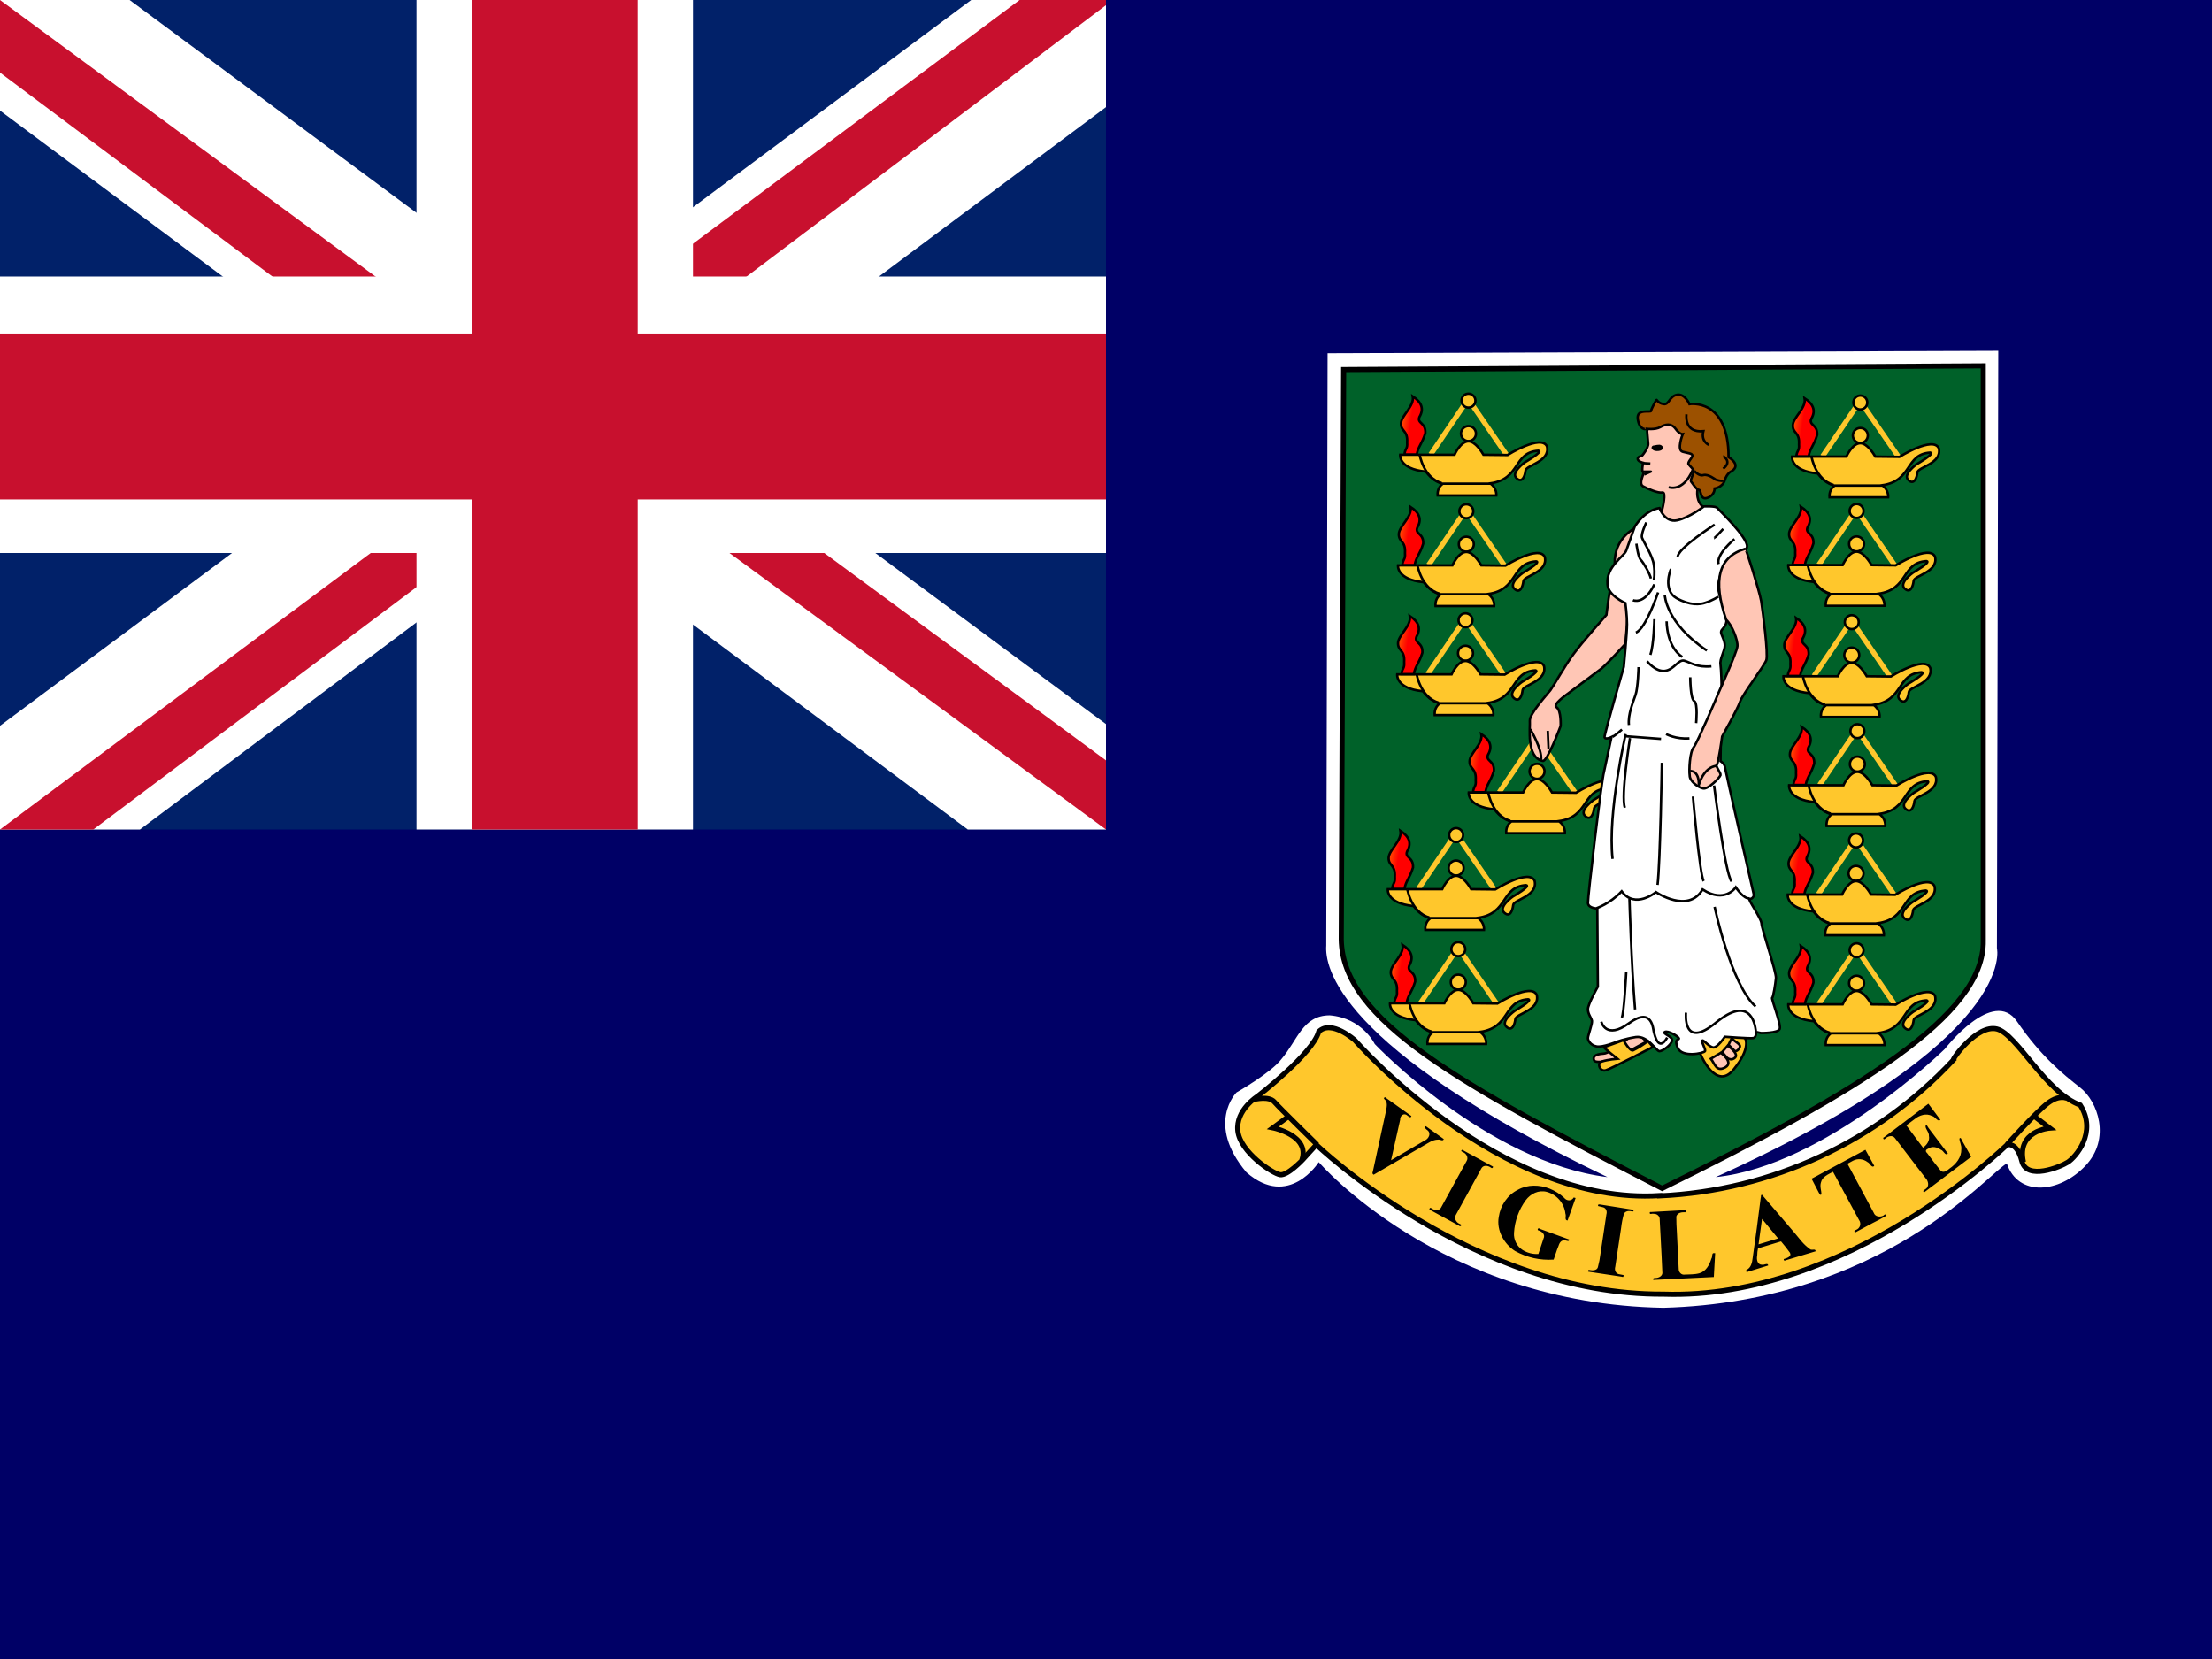
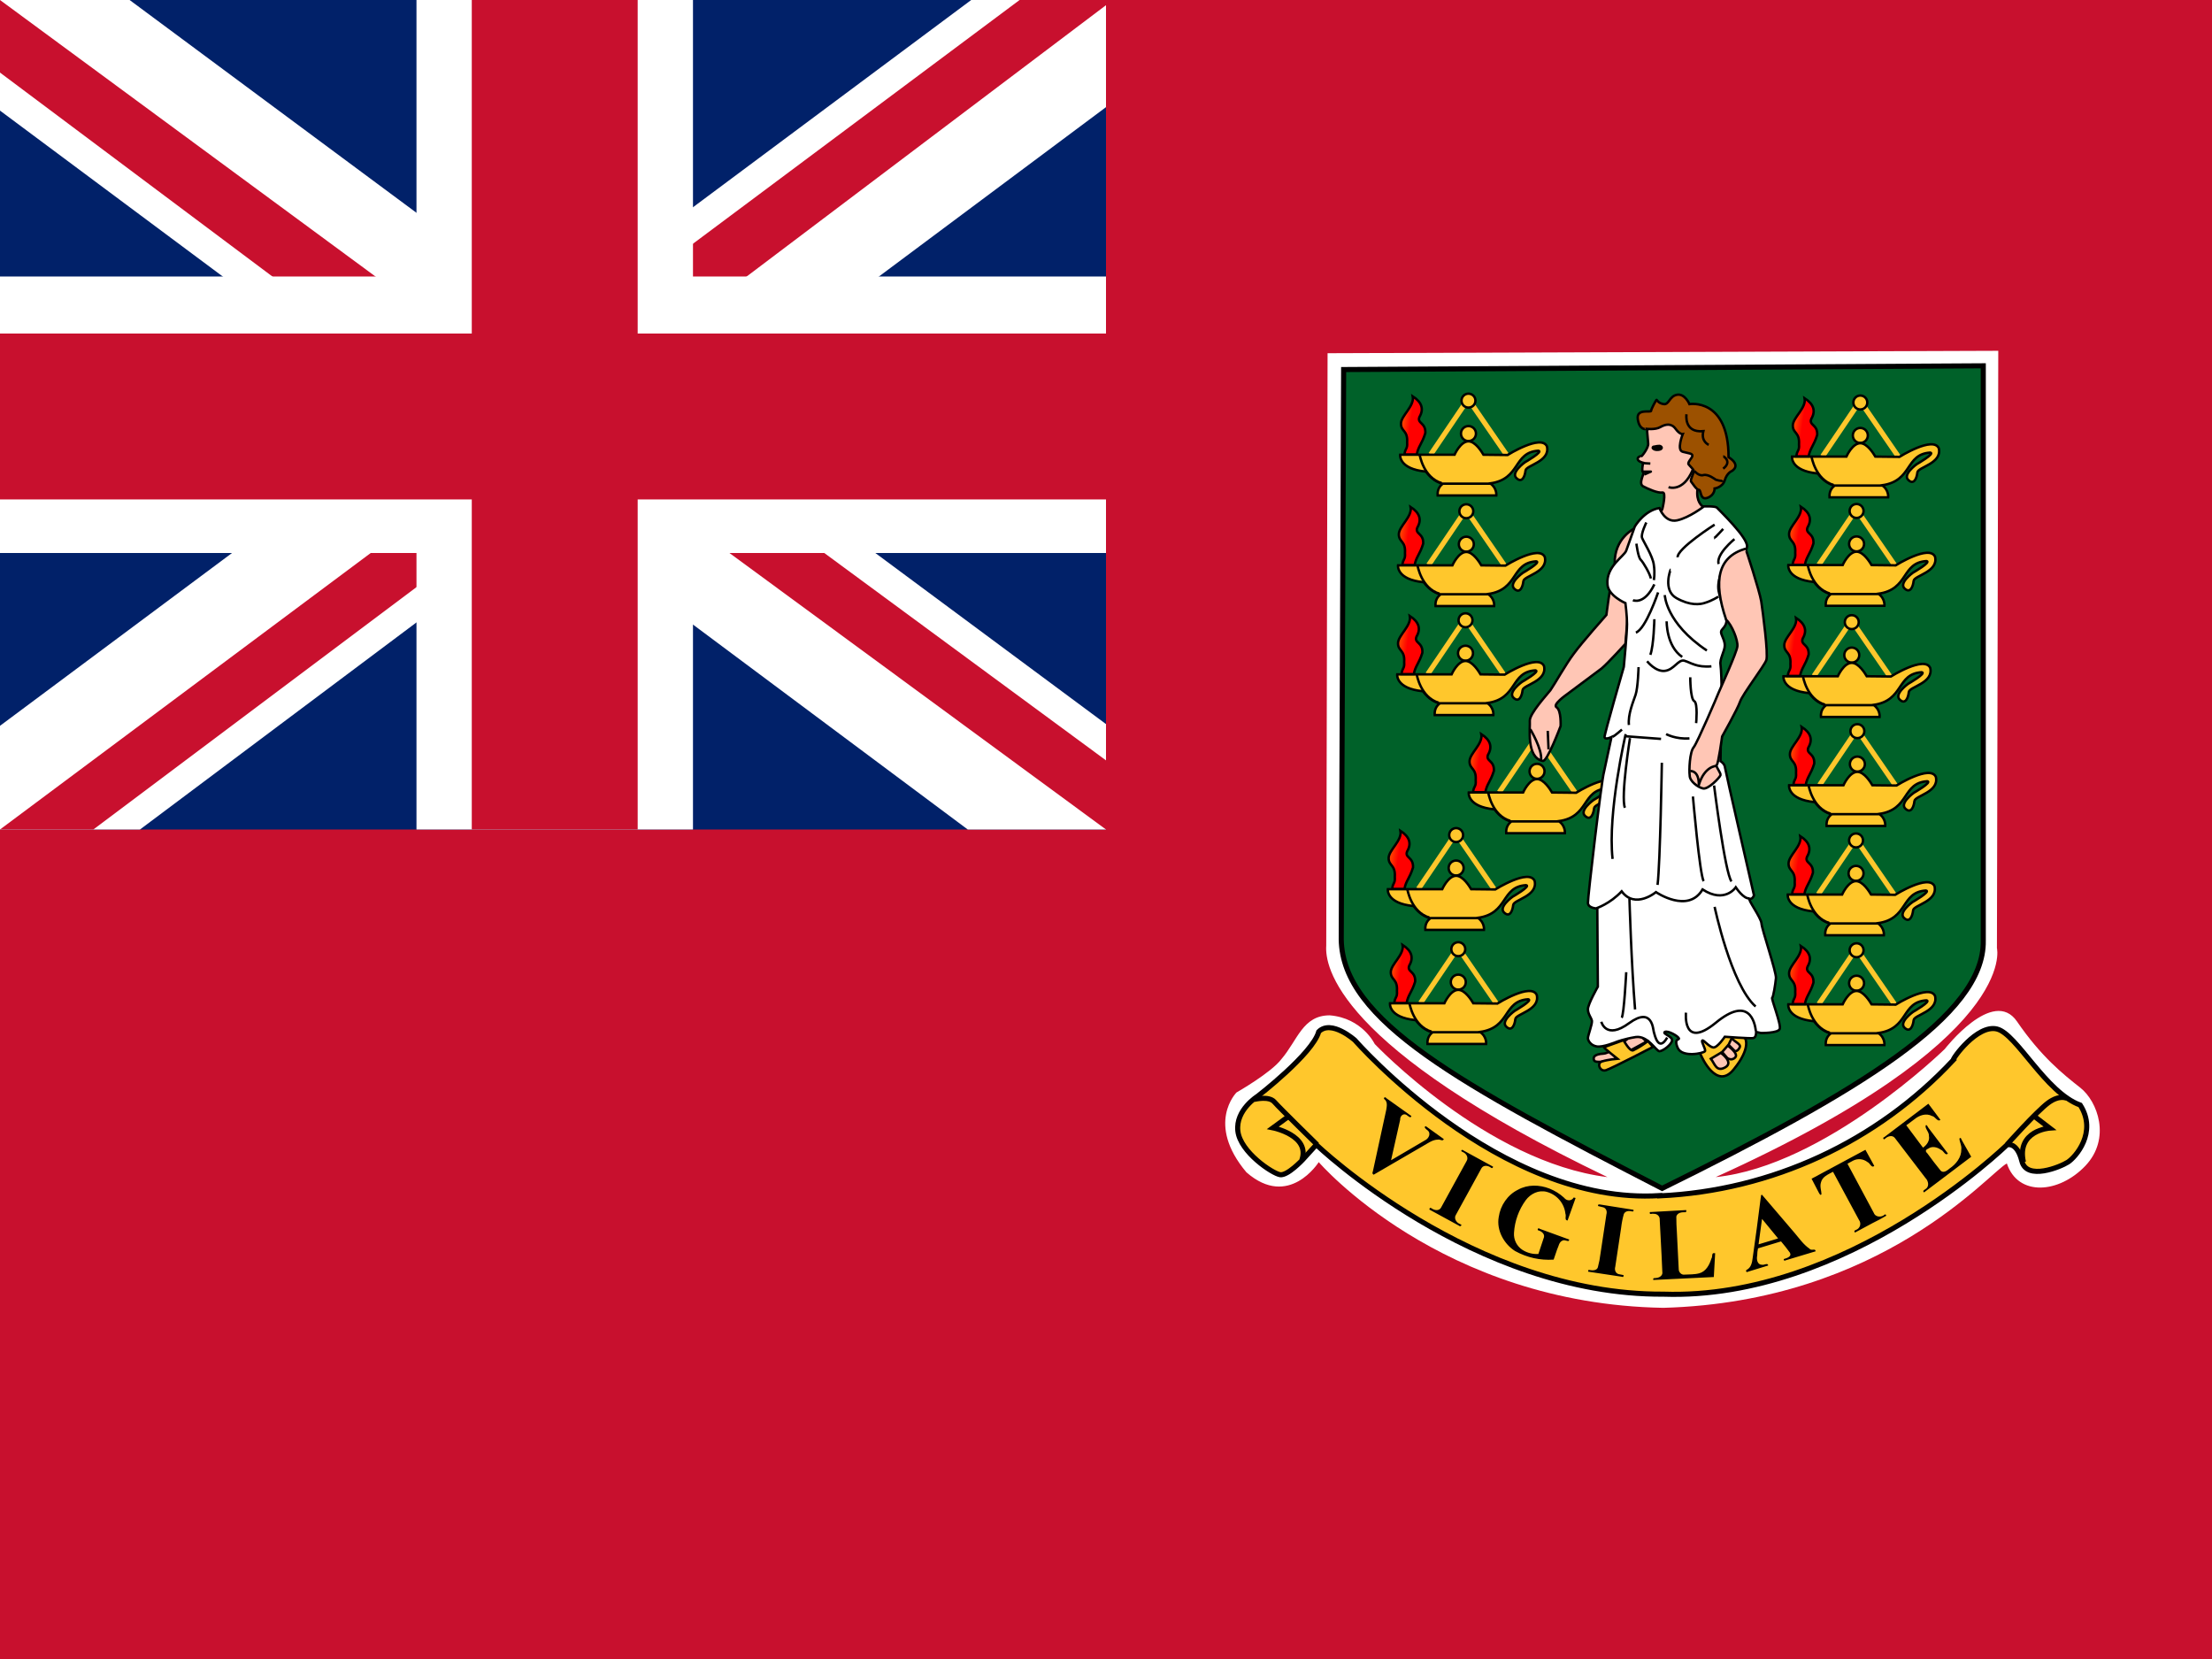
<svg xmlns="http://www.w3.org/2000/svg" xmlns:xlink="http://www.w3.org/1999/xlink" id="flag-icons-vg" viewBox="0 0 640 480">
  <defs>
    <linearGradient id="vg-a" x1="103.1" x2="92.6" y1="111.3" y2="107.8" gradientTransform="matrix(.99614 0 0 2.25255 703.8 -75)" gradientUnits="userSpaceOnUse">
      <stop offset="0" stop-color="red" />
      <stop offset="1" stop-color="#ff0" />
    </linearGradient>
  </defs>
-   <path fill="#006" d="M0 0h640v480H0Z" />
+   <path fill="#c8102e" d="M0 0h640v480H0Z" />
  <path fill="#012169" d="M0 0h320v240H0Z" />
  <path fill="#fff" d="m37.5 0 122 90.5L281 0h39v31l-120 89.5 120 89V240h-40l-120-89.5L40.5 240H0v-30l119.5-89L0 32V0Z" />
  <path fill="#c8102e" d="M212 140.5 320 220v20l-135.5-99.5Zm-92 10 3 17.5-96 72H0ZM320 0v1.5l-124.5 94 1-22L295 0ZM0 0l119.5 88h-30L0 21Z" />
  <path fill="#fff" d="M120.5 0v240h80V0ZM0 80v80h320V80Z" />
  <path fill="#c8102e" d="M0 96.5v48h320v-48zM136.5 0v240h48V0Z" />
  <g transform="translate(-217.5 -9.4)scale(.77497)">
    <path fill="#fff" d="m776.3 144 250.4-.9-.5 223s8.8 34-105 85.5c40.9-4.2 85.5-47.8 85.5-47.8s18.1-23.3 27-10.3 17.1 19.6 23.6 24.7 11.6 19 1.9 29.2c-9.8 10.3-25.1 11.6-29.3-.9-6.5 3.3-46.4 51.6-128.2 53.9C818.5 499 773 446 773 446s-11.1 17.7-27 3.8c-15.3-18.2-3.7-29.8-3.7-29.8s13-7.4 16.8-12.5c6-7 7.9-16.3 18-16.3 12.2 1 16.8 10.7 16.8 10.7s41.8 44.1 86.9 49.7c-101.7-48.8-105.5-79-105-86.4z" />
    <path fill="#006129" stroke="#000" stroke-width="1.9" d="m782.3 150.1 238.8-1.4v214.6c.5 28-46.5 56.3-119.9 92.5-75.7-39-119.4-62.7-119.8-93z" />
    <g id="vg-b" fill="#ffc72c" stroke="#000" stroke-width=".9">
      <path fill="none" stroke="#ffc72c" stroke-width="1.9" d="m814.8 181.8 14-20.7 14.3 20.8" />
      <path d="M831.7 174a2.8 2.8 0 1 1-5.6 0 2.8 2.8 0 0 1 5.6 0z" />
      <path d="M817.4 197.1h21.9s.3-2.8-2.3-4.5c11.5-1.6 8.5-11.6 18-12.2 2 .3-5 4.3-5 4.3s-5.7 4-3 6.1c2 1.7 3-1 3.2-3s9.3-3.3 8-9c-2.1-4.7-14.7 3.2-14.7 3.2l-9-.1c-.6-1-3-5-5.6-5-3 0-5.2 5-5.2 5h-20.3s-.7 5.3 9.6 6.3c2.3 3 4.1 3.8 6.2 4.6q-2 1.6-1.8 4.3zm1.6-4.4h18.2" />
      <path d="M810.7 182s1.4 8.5 8.2 10.5" />
      <path fill="url(#vg-a)" d="M809.6 181.8c.6-3.2 1.9-3.8 3.2-8 .2-4-3.2-3.5-2.2-6q2.6-4.4-2.5-7.7c.7 3.7-4.4 7.2-4.4 10.2s2.6 2.4 2.3 7c.2 2.6-.7 2-1 4.5z" />
      <path d="M831.5 161.7a2.6 2.6 0 1 1-5.2 0 2.6 2.6 0 0 1 5.2 0z" />
    </g>
    <use xlink:href="#vg-b" width="100%" height="100%" x="-.8" y="41.3" />
    <use xlink:href="#vg-b" width="100%" height="100%" x="-1.1" y="82" />
    <use xlink:href="#vg-b" width="100%" height="100%" x="25.6" y="126.1" />
    <use xlink:href="#vg-b" width="100%" height="100%" x="-4.6" y="162.2" />
    <use xlink:href="#vg-b" width="100%" height="100%" x="-3.8" y="204.8" />
    <use xlink:href="#vg-b" width="100%" height="100%" x="146.3" y=".7" />
    <use xlink:href="#vg-b" width="100%" height="100%" x="144.9" y="41.2" />
    <use xlink:href="#vg-b" width="100%" height="100%" x="143.1" y="82.7" />
    <use xlink:href="#vg-b" width="100%" height="100%" x="145.2" y="123.4" />
    <use xlink:href="#vg-b" width="100%" height="100%" x="144.7" y="164.2" />
    <use xlink:href="#vg-b" width="100%" height="100%" x="144.9" y="205.2" />
    <g fill="#ffc6b5" stroke="#000" stroke-width=".9">
      <path fill="#ffc72c" d="M915.8 406.3s5.7 13.2 12.2 5c6.5-8 4.2-11.5 4.2-11.5l-14.6-7.9-4.3 9z" />
      <path d="M928.4 404.6s1 .1 1.7-1.3c.8-1.4-1.7-2-2.9-3.6l-1.2 2.5zm-33-3.6-12.8 7s-6.4 1.3-6.8 0c-.5-1.2.1-2.3 3.5-2.5 3.3-.1 12.3-8.4 12.3-8.4l3.8 4zm.2-227.9.4 4.6c.2 1.6-2.5 5-2.6 4.8s-1.5.2-1.3 1.1 2 1.3 2 1.3-.7 3.3 0 3.5c.8.1-2 4.2 0 5.3 2.1 1.1 5.6 2.6 7.2 2.3s0 6.1 0 6.1l-4.5 9.5 24.4-2.5-5-8s-2.4-1.7-1.8-6.3c.7-4.5-.3-25.3-.3-25.3l-17.4-2.4zm-4.5 36.2s-7.9 3.6-7.6 13.4c-2 9.5-3.1 19-3.1 19s-9.4 10.6-12.2 14.5c-2.9 3.8-7.2 11.5-8.7 13.6-1.6 2-7.8 8.8-7.7 11.4.2 2.5-1.4 13.8 4.8 15 1.6.7 6.7-13 6.7-13s.3-5.8-1.5-7c-1.7-1 3.8-4.8 3.8-4.8l13-9.7c2.4-2 8.9-9.2 8.9-9.2z" />
      <path fill="#fff" d="M900.2 201.8s2 5.6 6.6 4.6 10-5.2 10-5.2 4.3-.2 4.9.5 11.6 11.2 11.2 14.5c-.3 3.4-5 2.4-6.8 4.6s-4.6 7.8-3.8 12c.8 4 3.2 9.4 2.9 11.5s-2 2.7-2 3.8 1.4 3 1.4 5c0 2.1-2 5.1-1.6 7.2.3 2 .4 8 .4 8l-.4 28s1.6.9 1.7 2.5c.2 1.5 10.8 47.6 10.8 47.6s-.5 1.5-1.6 1.3 4.3 7.1 4.4 9.2 5.6 18.2 5.4 20.4-1 7.2-1.4 7.3c-.5.2 3.5 10.2 2.8 11.7-.6 1.6-7 1.5-7 1.5l-1.8-.4s.1 2.1-1.1 2.3-10.6-.5-10.6-.5-2.7 4.1-4.3 4c-1.6-.2-3.7-3-4.1-2.6-.5.5 1.4 3.2 1 4-.6.8-8.6 2.5-10.2-1.3s1-2.8.4-3.6c-.4-.8-4-2.9-5.2-2.3-1 .7 2.9 1.6 2.7 3.2s-3.5 4-4.7 4-4.3-5.9-8.8-5.3c-4.4.7-7.2 1.8-7.2 1.8s-5.3 2.2-7.5 1.7c-2.2-.4-3.2-2.2-3.2-3.1 0-1 1.6-5.1 1.5-6.4-.2-1.2-1.5-2.5-1.5-4.4s3.7-8.4 3.7-8.4l-.2-29.2s-3.3 0-3.5-2c-.1-2 5.1-46.1 6-49l2.8-13s-2.4 1.2-2.6 0c-.1-1 7.2-26.2 7.2-26.2s1.2-12.6 1.2-15.9-.6-7.9-.6-7.9-6.5-2.8-6.7-7c-.6-6.7 6.2-10.4 7-12.6l3.2-9s3.5-6 9.2-6.9z" />
      <path fill="#ffc72c" d="M897.8 403s-15.4 8-17.6 8.7-3.6-2.7-1.4-3.3c2.2-.7 5.7-1 5.7-1s-5.2-4.1-5-4.3l7.2-2.6c.2 0 2.2 4 3.6 3.8a31 31 0 0 0 5.6-3.5z" />
      <path d="M919.4 407.4c1.5 1.9 2 5.1 5.4 3.2 3.3-1.9-1.7-5.4-1.7-5.4z" />
      <path d="M925.5 407.1s1.6 1.3 3-.2c1.4-1.4-2.8-4.4-2.8-4.4l-2.1 2.4zm6.8-190.1c.2 0 5.2 15.6 5.9 19.6.6 4 2.7 19.8 1.9 22s-8.9 12.8-9.8 15.5-6.7 13-6.7 13-1.4 10.2-2 10.6 1.6 3 1.4 3.8c-.3 1-4.6 5.4-6.5 5s-5-2.7-5-4.8c-.3-2 0-8.9 1.5-10.6 1.4-1.8 8.9-19.3 9.3-20.4.5-1.2 6.8-15 7-17.3s-2-7.9-4.2-9.9c-5-14.7-3-23.5 7.2-26.5z" />
      <path fill="#9c5100" d="M895 172.2s3.6.5 5.5-.6 4.1-1.6 5.7.6 2.7 2 2.7 2-2.4 6 0 6.6c2.3.6 3.5.6 3.6 1.4s-2 2.5-1.4 3.3 1.7 1.7 1.9 2.4-1.4 3.3-1 4c.5.6 2 3.1 2.9 3.1 1 0 .3 4 3.2 3 2.8-1 2.7-3.5 2.7-3.5s3-.4 3.8-3.1 2.6-3.4 2.6-3.4 3.8-2-1.2-5.2c0-22.2-14.6-19.8-14.6-19.8s-1.7-4-4.6-3.5-3 3.8-5 3.5c-2.1-.3-2.6-1.7-2.7-1.6-.2.2-2 3.4-2 4.1 0 .8-5.5-1-5 3 .5 4.2 3.2 4 3 3.7z" />
      <g fill="none">
        <path d="M920.8 208s-14.1 9-13.8 12.2m17-10.6s-3.2 3.5-3.4 3.5m7.6.3s-7 5.7-5.9 9.3m-27-15.5s-2.1 4.3-1.6 5.7 4 6.8 4.4 10.1c.5 3.4 0 5.7 0 5.7m-6.5-13.6s.6 5 1.6 6 3.5 5.3 3.8 7m-6.7 8.1s4.2 2 8-5.9m6.1-5.5c-.1 0-3 7.7 2.1 10.6s8.9 2.5 11 1.7c2.3-.7 4.7-2.2 4.7-2.2m-20-.6s.3 10.4 15.7 20.7m-15-10.9s-.2 9.2 5.8 13.3m-9-24.1s-4.6 13.7-8.3 15m6.9-5s-.2 9.8-1.5 13.3m-1.2 2.4s3.1 4 6.6 3.6 5-4.4 7.3-3.8c2.4.7 4.6 2.6 10.1 2.1m-7.9 4.1s0 8.1 1.5 8.9c1.4.8.7 8.2.7 8.2m-21.5-20.9s-.2 7.6-1.1 10.3-2.9 7.3-2.5 11.3m-6.1 4.4c.8-.3 3.5-2.7 3.5-2.7m1.4 1.7s-6.8 29.2-4.9 46.6m6.5-45.1s-3.5 21.8-1.9 26m.2-26.7 13.3 1m1.9-1.8s3.6 2 8.7 1.6m-10.3 9.1s-.6 37.3-1.6 45.6m21.1-37.1s4.1 32.8 6.5 35.8m-14.4-31.7s2.5 29 4 31.6m-40 10.1s5-1.6 9.4-6.3c5 6.8 12.8.3 12.8.3s12 8.2 17.4-1c8.3 5.4 12.4-.8 12.4-.8s3 4.6 5.2 4.1m-13.1 3.2s6.1 29 15.3 37.2" />
        <path d="M889 347.7s.7 24.2 2.1 41.3m-3.3-13.9s-.8 15.8-1.7 17m-7.6 1.5s1.7 6.9 10.4.5c8.7-6.3 8.9 2.4 9.2 3.3.3 1 1.7 7.8 5 2.1m7-9.3s-1.4 14 11.1 3.8c12.5-10.3 14.6-.2 15 3m-25.9-230.2s-1.1 7 6.3 6.3c-1 3.9 2 5.1 2 5.1m5.4 4.3c.2 0 3.4 2 0 4.6m-10.7.9s1.6 2 3.3 1.5c1.8-.5 4.6 1.7 4.6 1.7s2.4.8 2.7.3m-20.3 2.5s5.4 2.1 9-6.4m-18.9-2.6 3.1.2M858.5 285l.3 6.9m-6.8-7.5s4.5 7.5 4 11.4" />
        <path stroke-linejoin="round" d="M894.1 188.2h2.9l-2.5 1.1M911.7 300s3.3-.4 3.2 5.2c2.1-7 6.4-7.1 6.4-7.1" />
        <path stroke-linejoin="round" stroke-width="1.7" d="M898.1 179.3c.5 0 2.2-.6 2.5-.1.4.4-1.9.8-2.5.1z" />
      </g>
    </g>
    <g fill="none" stroke="#000" stroke-width="1.9">
      <path fill="#ffc72c" d="M900.3 458.6a160 160 0 0 0 109.6-50.7c-.4-.4 8.9-13.4 16.3-11.6s18.1 23.7 31.1 28.4c6.5 10.2-1.8 19.5-4.6 21.3s-15.4 7-17.2-.4c-1.9-7.5-5.6-6-5.6-6s-59.5 58-128.2 55.7c-71 .4-129.6-55.8-129.6-55.8l-5.1 5.6s-5.6 6-8.4 5.6-14.9-8.4-15.8-16.3 7.4-13 7.4-13 20.5-15.8 22.8-24.1c4.7-4.7 13.5 3.2 13.5 3.2s53.9 61.8 113.8 58z" />
      <path d="M748.9 422.6s5.5-1.4 7.5.9 16 16 16 16" />
      <path d="m761.5 429.1-5.6 4.1s14 2.8 10.8 12m285.6-23s-2.7-1.5-7 1.7c-4.4 3.3-15.3 15.5-15.3 15.5" />
      <path d="m1039.9 428.7 6 4.6s-12.5.9-9.8 12.7" />
    </g>
    <path d="M819.7 437.4c-.4 1-1.4 0-2.2.2-2 0-3.8 1.4-5.6 2.4l-18.4 10.7q-.7-.4-.3-1.2l5-23c.2-1.3.6-3-.7-4-.5-.4.3-1.1.7-.4l9.4 6.7c-.3.9-.9.2-1.4-.1-1.3-1.3-2.9-.1-2.8 1.5l-3.4 15.1 12.6-7.4c1.4-.6 2.5-2.6 1-3.8-.6-.4-1.6-1.3-.6-1.5zm6.6 32q-.3.9-1 .3l-11-6q.1-1 .9-.4c1 .7 2.6 1 3.4-.2l4-7.3 5.6-10.2c.8-1.3-.1-2.8-1.3-3.3-.4-.2-1-.4-.5-.8.2-.3.8.3 1.1.4l10.6 5.8q-.2.9-.9.3c-1-.7-2.6-1-3.4.2l-4 7.3-5.6 10.2c-.8 1.2.1 2.8 1.3 3.3zm42.6-10-3 8.4c-1.3-.1-.4-1.7-.8-2.5a9.5 9.5 0 0 0-7-8.2c-3-.8-6 .7-7.8 3.1a23 23 0 0 0-4.4 12.2 7 7 0 0 0 3.2 6.4 10 10 0 0 0 5.9 1.5l2.1-6.3c.3-1.4-1.2-2.3-2.3-2.6-.2-.4.2-1 .7-.5l11 4c0 1.3-1.6-.2-2.5.4-1.3.5-1.4 2.1-2 3.3l-1.3 3.8q-7.6.5-14.4-3.2c-4.1-2.6-7-7.7-6.1-12.7.6-4.3 3.3-8.3 7.2-10.2 3.6-2 8-1.9 11.8-.4q3 1.2 5.4 3.4c1 1.3 2.8 1.3 3.6-.1zm17.9 28.8c0 .4 0 .9-.6.6l-12.6-1.9q-.1-.9.6-.6c1 .2 2.6.2 3-1q.7-2.6 1-5.2l2.2-14.6c.3-1 0-2.2-1.1-2.6l-2-.5q-.2-.7.6-.6l12.6 2q.2.8-.6.6c-1-.3-2.5-.2-3 1q-.7 2.5-1 5.1l-2.2 14.6c-.3 1 0 2.3 1.2 2.7l2 .4zM921 480l-.5 8.9-22.6 1.1q-.2-.8.6-.7c1.1 0 2.6-.5 2.8-1.8l-.3-6.6-.7-13.4c.1-1.3-1-2.3-2.3-2.2-.4-.2-1.5.4-1.4-.3-.2-.6.7-.3 1-.4l12.6-.7q.2 1-.7.8c-1.1 0-2.6.2-3 1.6q0 2.9.2 5.7l.7 14c0 1.1 1 2.2 2.2 2 1.8-.1 3.7 0 5.5-.5 2.5-.7 3.8-3.2 4.5-5.5.5-.6 0-2.2 1-2zm17.5-21.8c-.6 0-.3.8-.5 1.2q-1.4 11.3-3 22.4c-.2 1.7-.6 3.6-2.2 4.4-.6.3-.1 1.2.5.7l7.5-2.3c-.1-1.2-1.6 0-2.4-.3-1.7 0-2-2.1-1.7-3.4q0-1.4.3-2.7l8.6-2.6q1.7 2 3.3 4.2c.8 1.4-1 2-2 2.3-.6 0-.2 1 .3.6l11.3-3.4c0-1.3-1.6 0-2.3-1-2.2-1.5-3.7-3.7-5.4-5.7zm0 9 6 7.3-7.3 2.2zm38.6-25.8 3.3 6c-1 1-1.6-1.1-2.5-1.4a5 5 0 0 0-5.5-.5l-2 1.1 9.8 18.3c.5 1.5 2.4 1.8 3.7 1q.7-.8 1 .1-2.5 1.5-5.2 2.8l-6.5 3.5q-.6-.7.4-1a2.4 2.4 0 0 0 1.1-3.7l-9.7-18c-1.8 1-4 1.8-4.5 4-.5 1.5.2 3.2.2 4.4-.5.6-.7-.2-1-.6l-2.7-5.2zm15.3-9.1 6.2 8.3c1.4-1 2.6-2.6 2.2-4.4.2-1.4-1.8-3-1.1-4 .4-.2.7.8 1 1.1l7.2 9.5c-1 1-1.6-1.1-2.6-1.4-1.4-1-3.3-1.5-4.8-.4q-1.5.6-.3 1.7 2.4 3.3 5 6.5c1 1 2.4 0 3.3-.8 2.4-1.6 4.5-4.2 4.4-7.2.2-1.4-.7-2.8-.7-4 .6-.7.7.4 1 .8l3.4 6-17.6 13.3c-.7-.5 0-.9.5-1.2 1.6-1 1.1-3.1 0-4.2L988.1 437c-1-1.3-2.8-.6-3.7.3-.5.6-1-.5-.3-.6l16.5-12.5 4.5 6c-1 1-2-1.3-3.1-1.4-2.2-1.2-4.8-.3-6.6 1.2l-3.1 2.3" />
  </g>
</svg>
